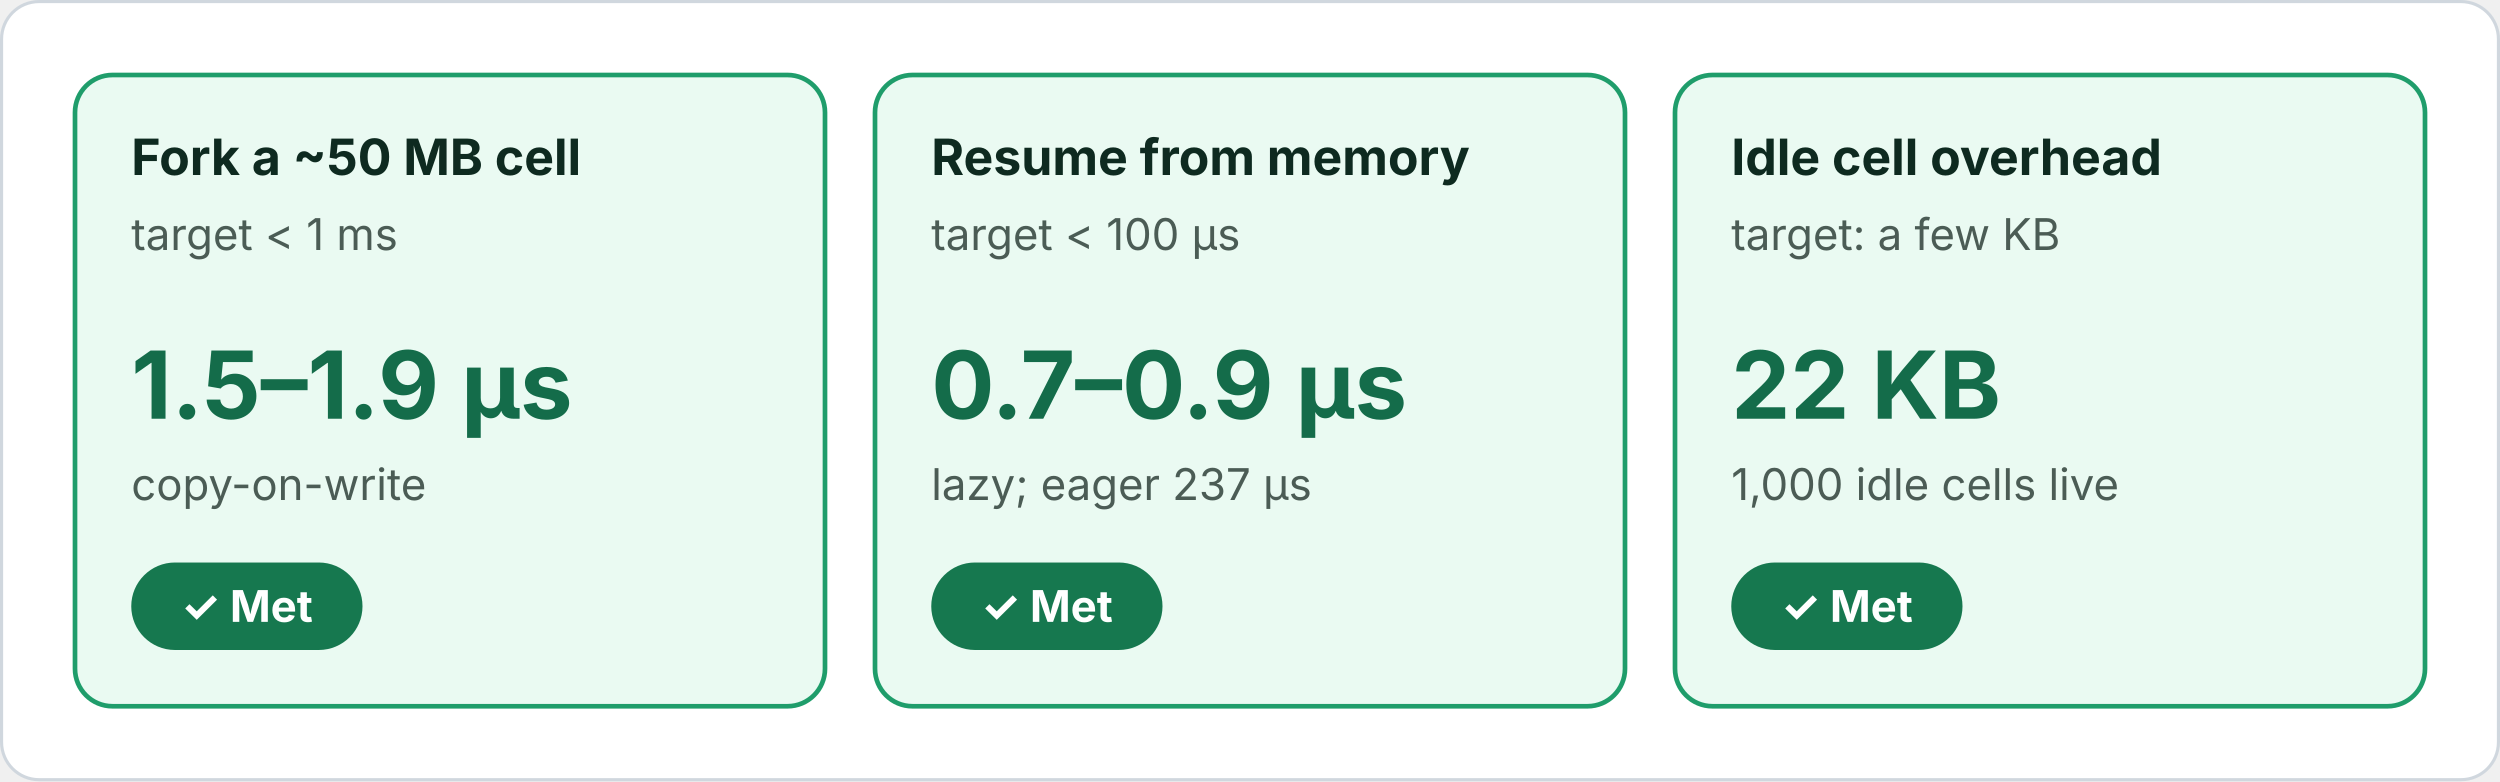
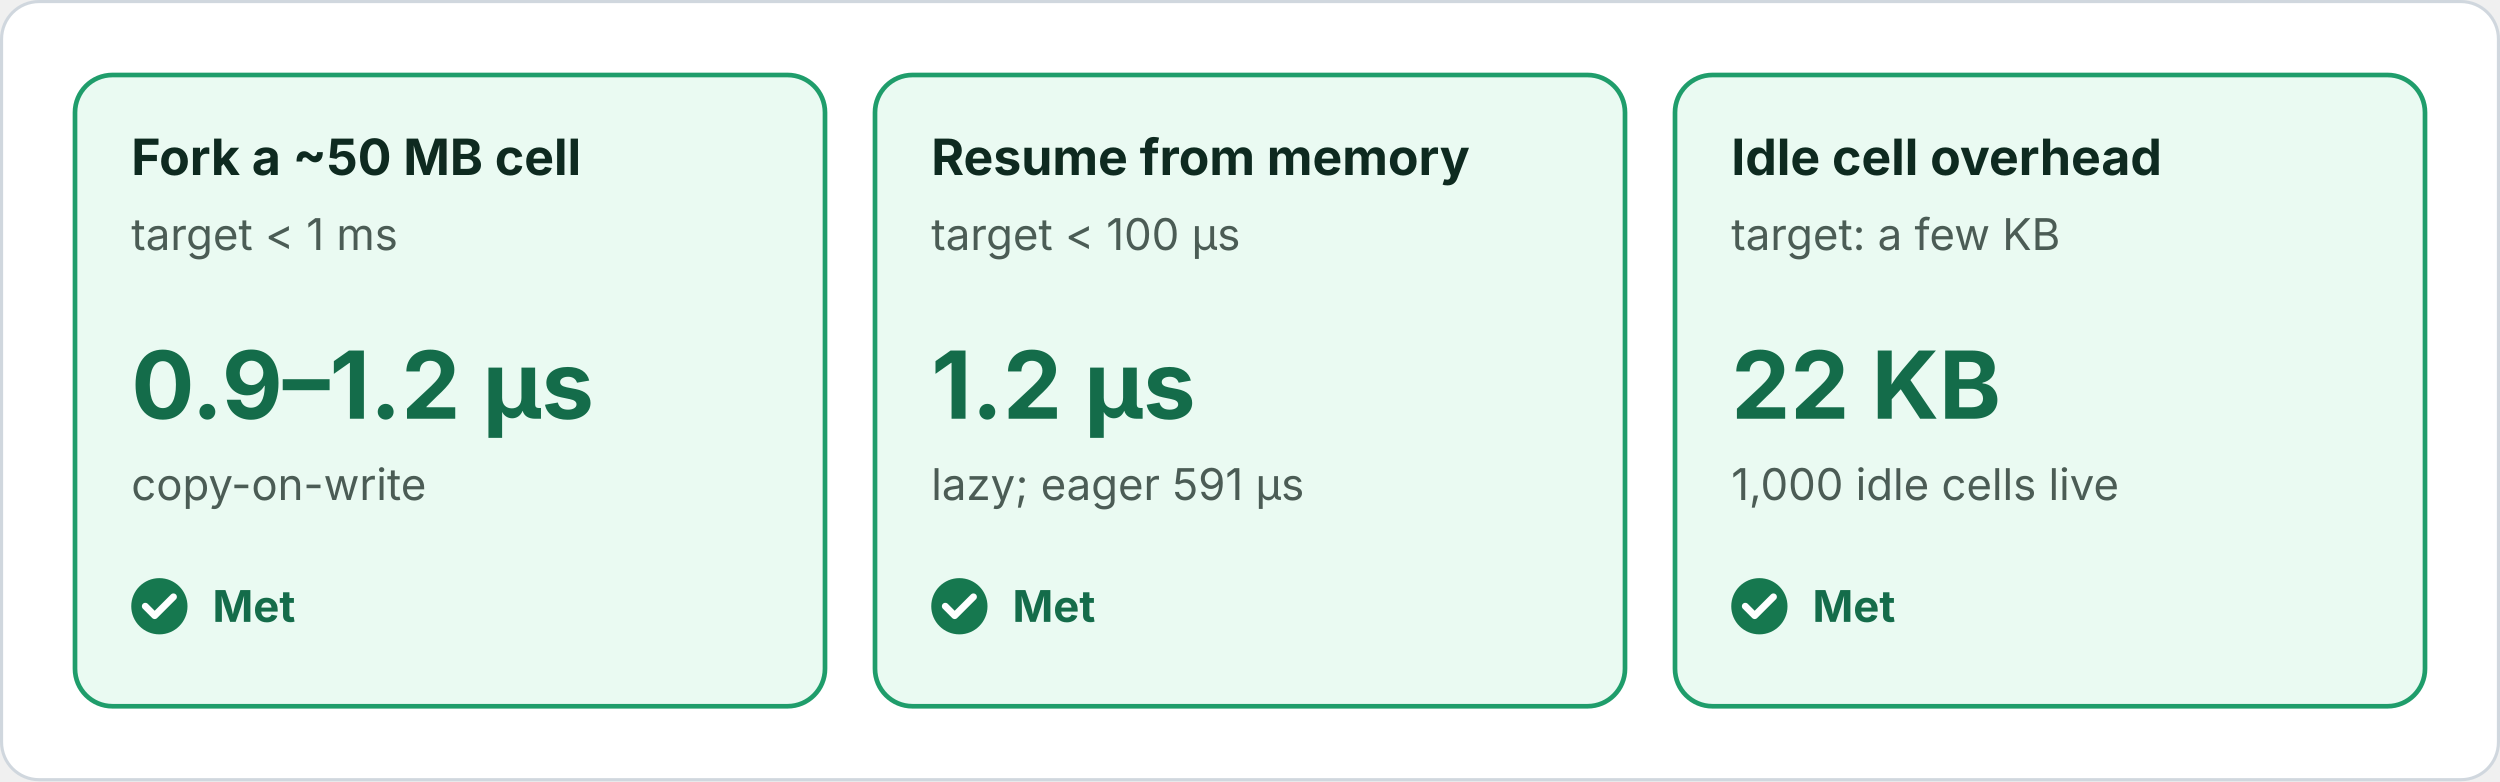
<svg xmlns="http://www.w3.org/2000/svg" viewBox="0 0 800 250" width="800" height="250" role="img" font-family="Inter, -apple-system, Segoe UI, Helvetica, Arial, sans-serif">
  <defs>
-     <marker id="a" viewBox="0 0 10 10" refX="9" refY="5" markerWidth="7" markerHeight="7" orient="auto-start-reverse">
+     <marker id="a" viewBox="0 0 10 10" refX="10" refY="5" markerWidth="7" markerHeight="7" orient="auto">
      <path d="M0 0L10 5L0 10z" fill="#57706a" />
+     </marker>
+     <marker id="g" viewBox="0 0 10 10" refX="10" refY="5" markerWidth="7" markerHeight="7" orient="auto">
+       <path d="M0 0L10 5L0 10z" fill="#1f9d6b" />
+     </marker>
+     <marker id="b" viewBox="0 0 10 10" refX="10" refY="5" markerWidth="7" markerHeight="7" orient="auto">
+       <path d="M0 0L10 5L0 10z" fill="#0a5cc2" />
+     </marker>
+     <marker id="o" viewBox="0 0 10 10" refX="10" refY="5" markerWidth="7" markerHeight="7" orient="auto">
+       <path d="M0 0L10 5L0 10z" fill="#8a6100" />
+     </marker>
+     <marker id="r" viewBox="0 0 10 10" refX="10" refY="5" markerWidth="7" markerHeight="7" orient="auto">
+       <path d="M0 0L10 5L0 10z" fill="#b42318" />
+     </marker>
+     <marker id="c" viewBox="0 0 10 10" refX="10" refY="5" markerWidth="7" markerHeight="7" orient="auto">
+       <path d="M0 0L10 5L0 10z" fill="#146c4a" />
    </marker>
  </defs>
  <rect class="bg" x="0.5" y="0.5" width="799" height="249" rx="12" fill="#ffffff" stroke="#d0d7de" />
  <rect x="24" y="24" width="240" height="202" rx="12" fill="#eafaf2" stroke="#1f9d6b" stroke-width="1.5" />
  <text x="42" y="56" font-size="16" fill="#0e2a20" font-weight="700">Fork a ~50 MB cell</text>
  <text x="42" y="80" font-size="14" fill="#4b5c55">target &lt; 1 ms</text>
-   <text x="42" y="134" font-size="30" fill="#146c4a" font-weight="700">1.5–1.9 µs</text>
+   <text x="42" y="134" font-size="30" fill="#146c4a" font-weight="700">0.9–1.2 µs</text>
  <text x="42" y="160" font-size="14" fill="#4b5c55">copy-on-write</text>
-   <rect x="42" y="180" width="74" height="28" rx="14" fill="#16784f" stroke="#16784f" stroke-width="0" />
-   <text x="79" y="199" font-size="14" fill="#ffffff" font-weight="700" text-anchor="middle">✓ Met</text>
+   <circle cx="51" cy="194" r="9" fill="#16784f" />
+   <path d="M46.5 194l3 3l6-6" fill="none" stroke="#ffffff" stroke-width="2.2" stroke-linecap="round" stroke-linejoin="round" />
+   <text x="68" y="199" font-size="14" fill="#146c4a" font-weight="700">Met</text>
  <rect x="280" y="24" width="240" height="202" rx="12" fill="#eafaf2" stroke="#1f9d6b" stroke-width="1.5" />
  <text x="298" y="56" font-size="16" fill="#0e2a20" font-weight="700">Resume from memory</text>
  <text x="298" y="80" font-size="14" fill="#4b5c55">target &lt; 100 µs</text>
-   <text x="298" y="134" font-size="30" fill="#146c4a" font-weight="700">0.7–0.9 µs</text>
-   <text x="298" y="160" font-size="14" fill="#4b5c55">lazy; eager 237 µs</text>
-   <rect x="298" y="180" width="74" height="28" rx="14" fill="#16784f" stroke="#16784f" stroke-width="0" />
-   <text x="335" y="199" font-size="14" fill="#ffffff" font-weight="700" text-anchor="middle">✓ Met</text>
+   <text x="298" y="134" font-size="30" fill="#146c4a" font-weight="700">1.2 µs</text>
+   <text x="298" y="160" font-size="14" fill="#4b5c55">lazy; eager 591 µs</text>
+   <circle cx="307" cy="194" r="9" fill="#16784f" />
+   <path d="M302.5 194l3 3l6-6" fill="none" stroke="#ffffff" stroke-width="2.2" stroke-linecap="round" stroke-linejoin="round" />
+   <text x="324" y="199" font-size="14" fill="#146c4a" font-weight="700">Met</text>
  <rect x="536" y="24" width="240" height="202" rx="12" fill="#eafaf2" stroke="#1f9d6b" stroke-width="1.5" />
  <text x="554" y="56" font-size="16" fill="#0e2a20" font-weight="700">Idle cell overhead</text>
  <text x="554" y="80" font-size="14" fill="#4b5c55">target: a few KB</text>
  <text x="554" y="134" font-size="30" fill="#146c4a" font-weight="700">22 KB</text>
  <text x="554" y="160" font-size="14" fill="#4b5c55">1,000 idle cells live</text>
-   <rect x="554" y="180" width="74" height="28" rx="14" fill="#16784f" stroke="#16784f" stroke-width="0" />
-   <text x="591" y="199" font-size="14" fill="#ffffff" font-weight="700" text-anchor="middle">✓ Met</text>
+   <circle cx="563" cy="194" r="9" fill="#16784f" />
+   <path d="M558.5 194l3 3l6-6" fill="none" stroke="#ffffff" stroke-width="2.2" stroke-linecap="round" stroke-linejoin="round" />
+   <text x="580" y="199" font-size="14" fill="#146c4a" font-weight="700">Met</text>
</svg>
